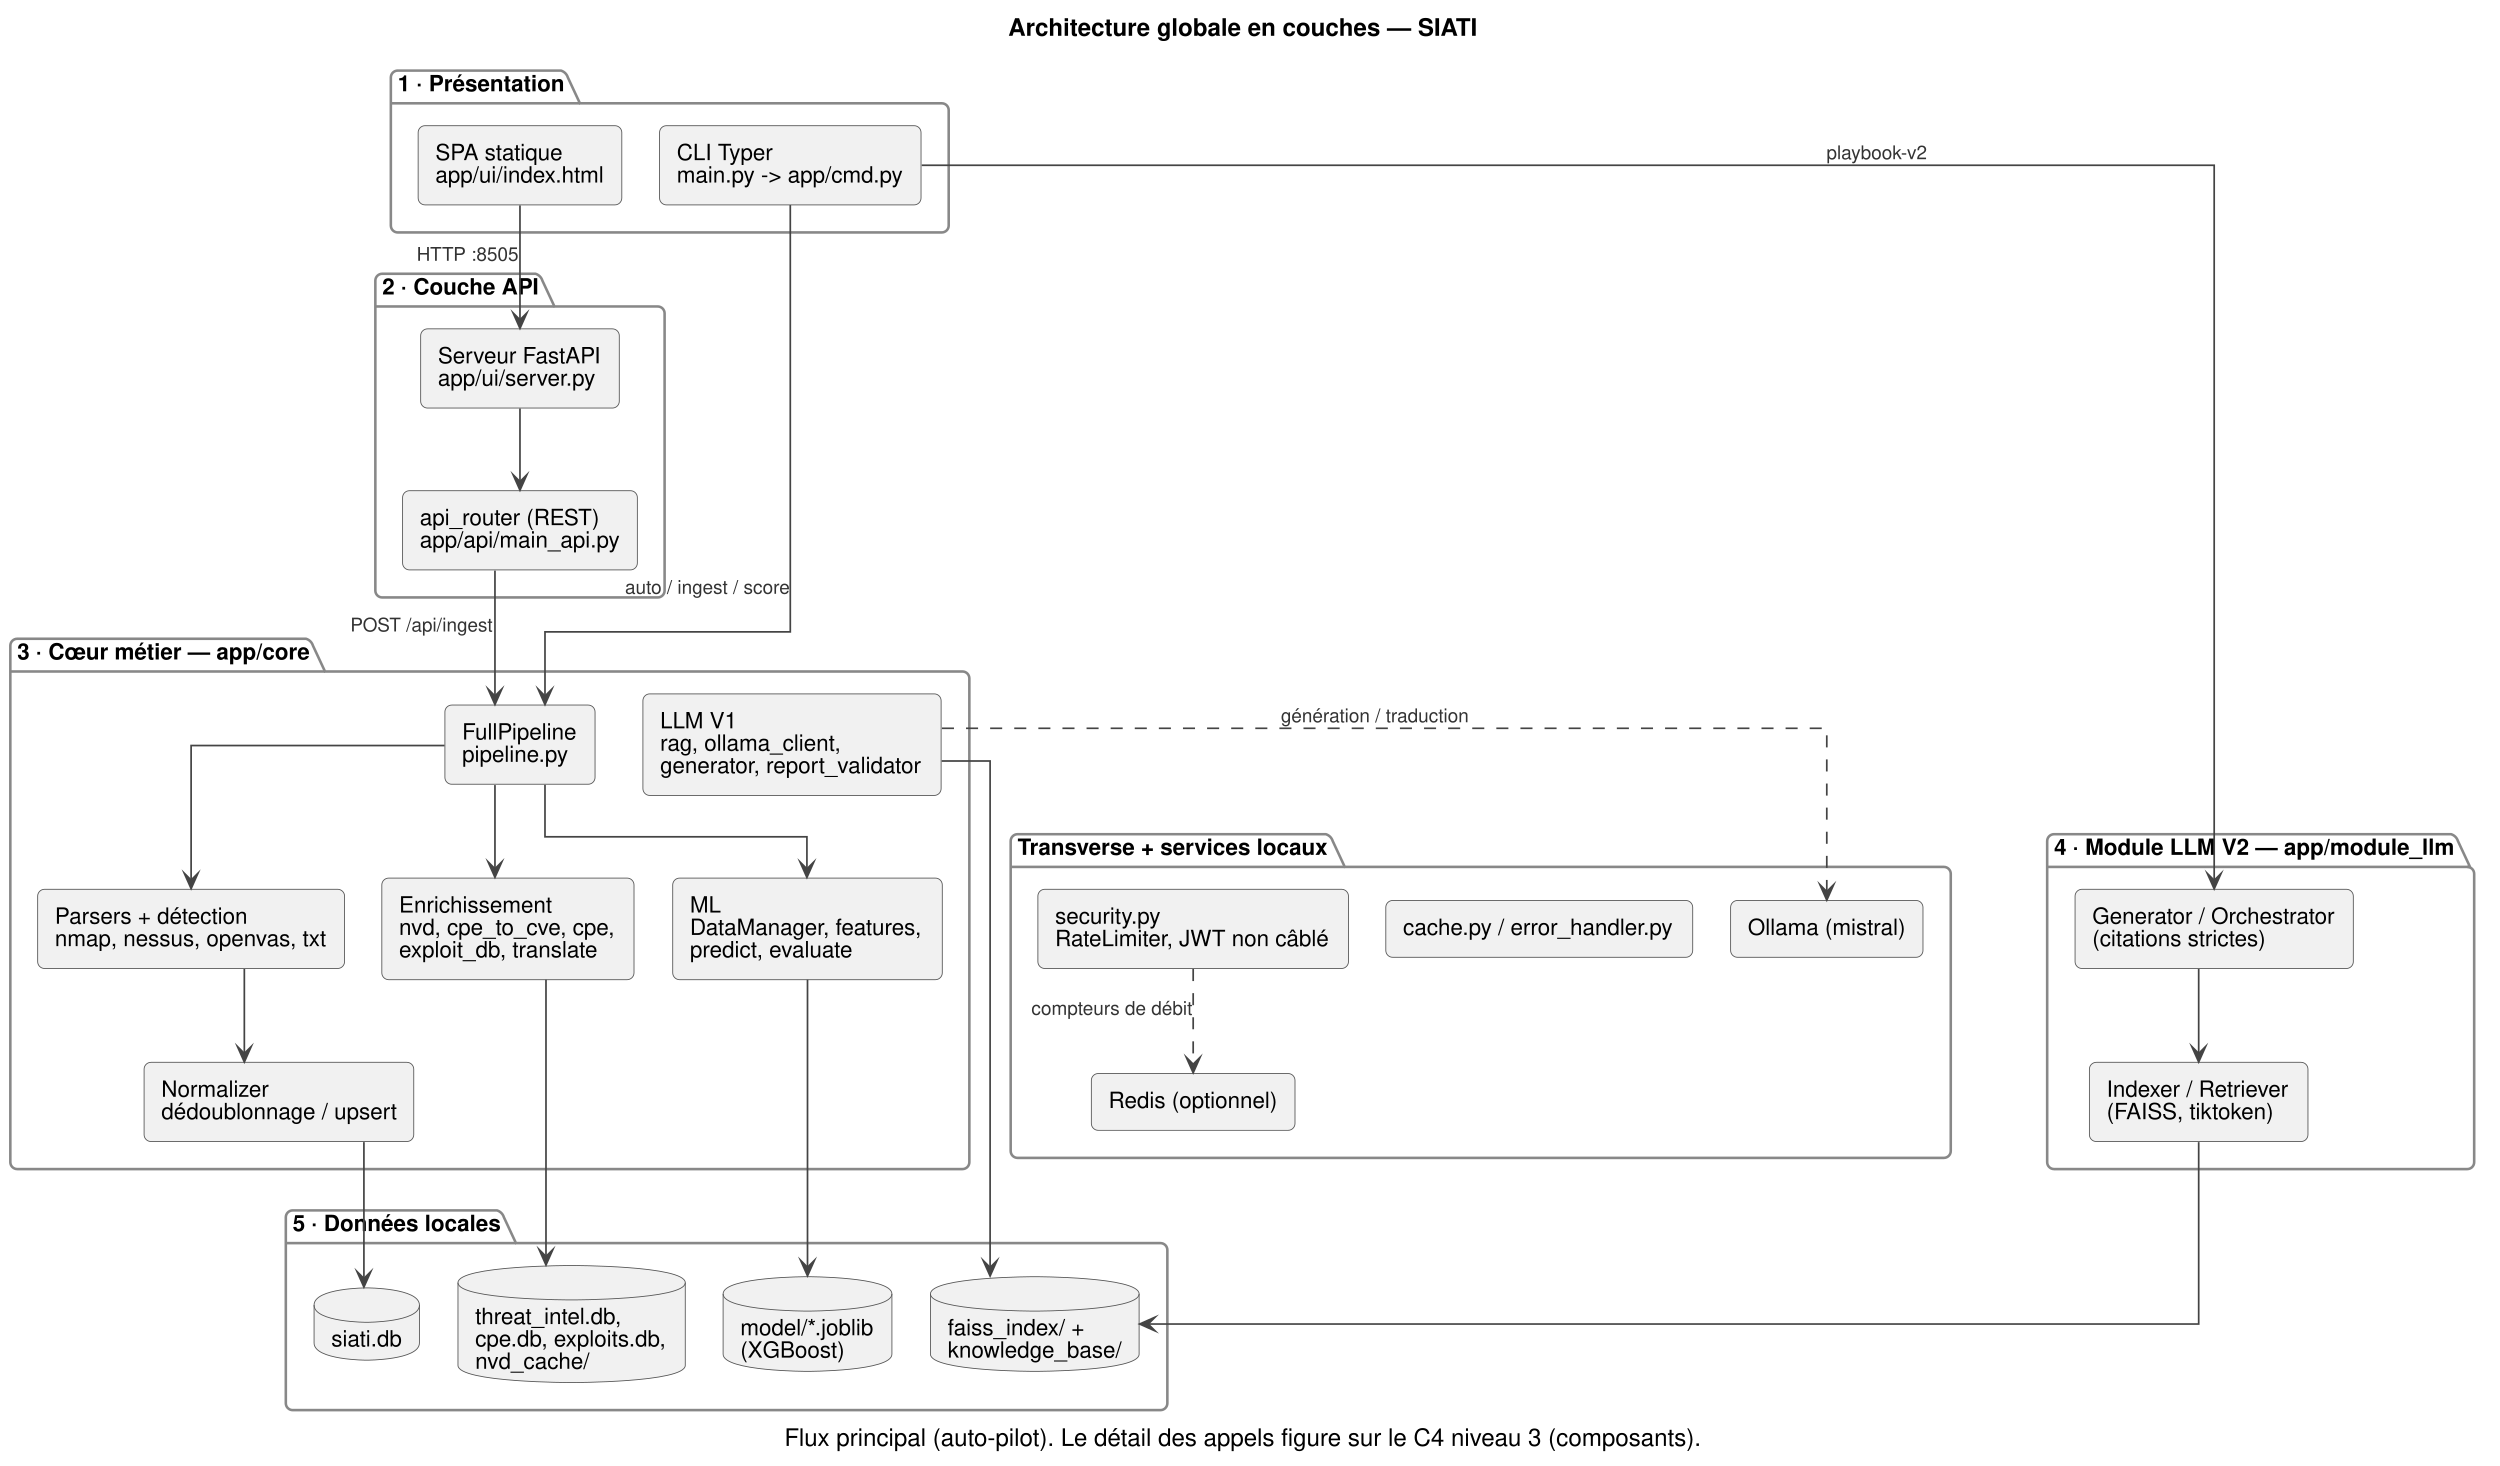
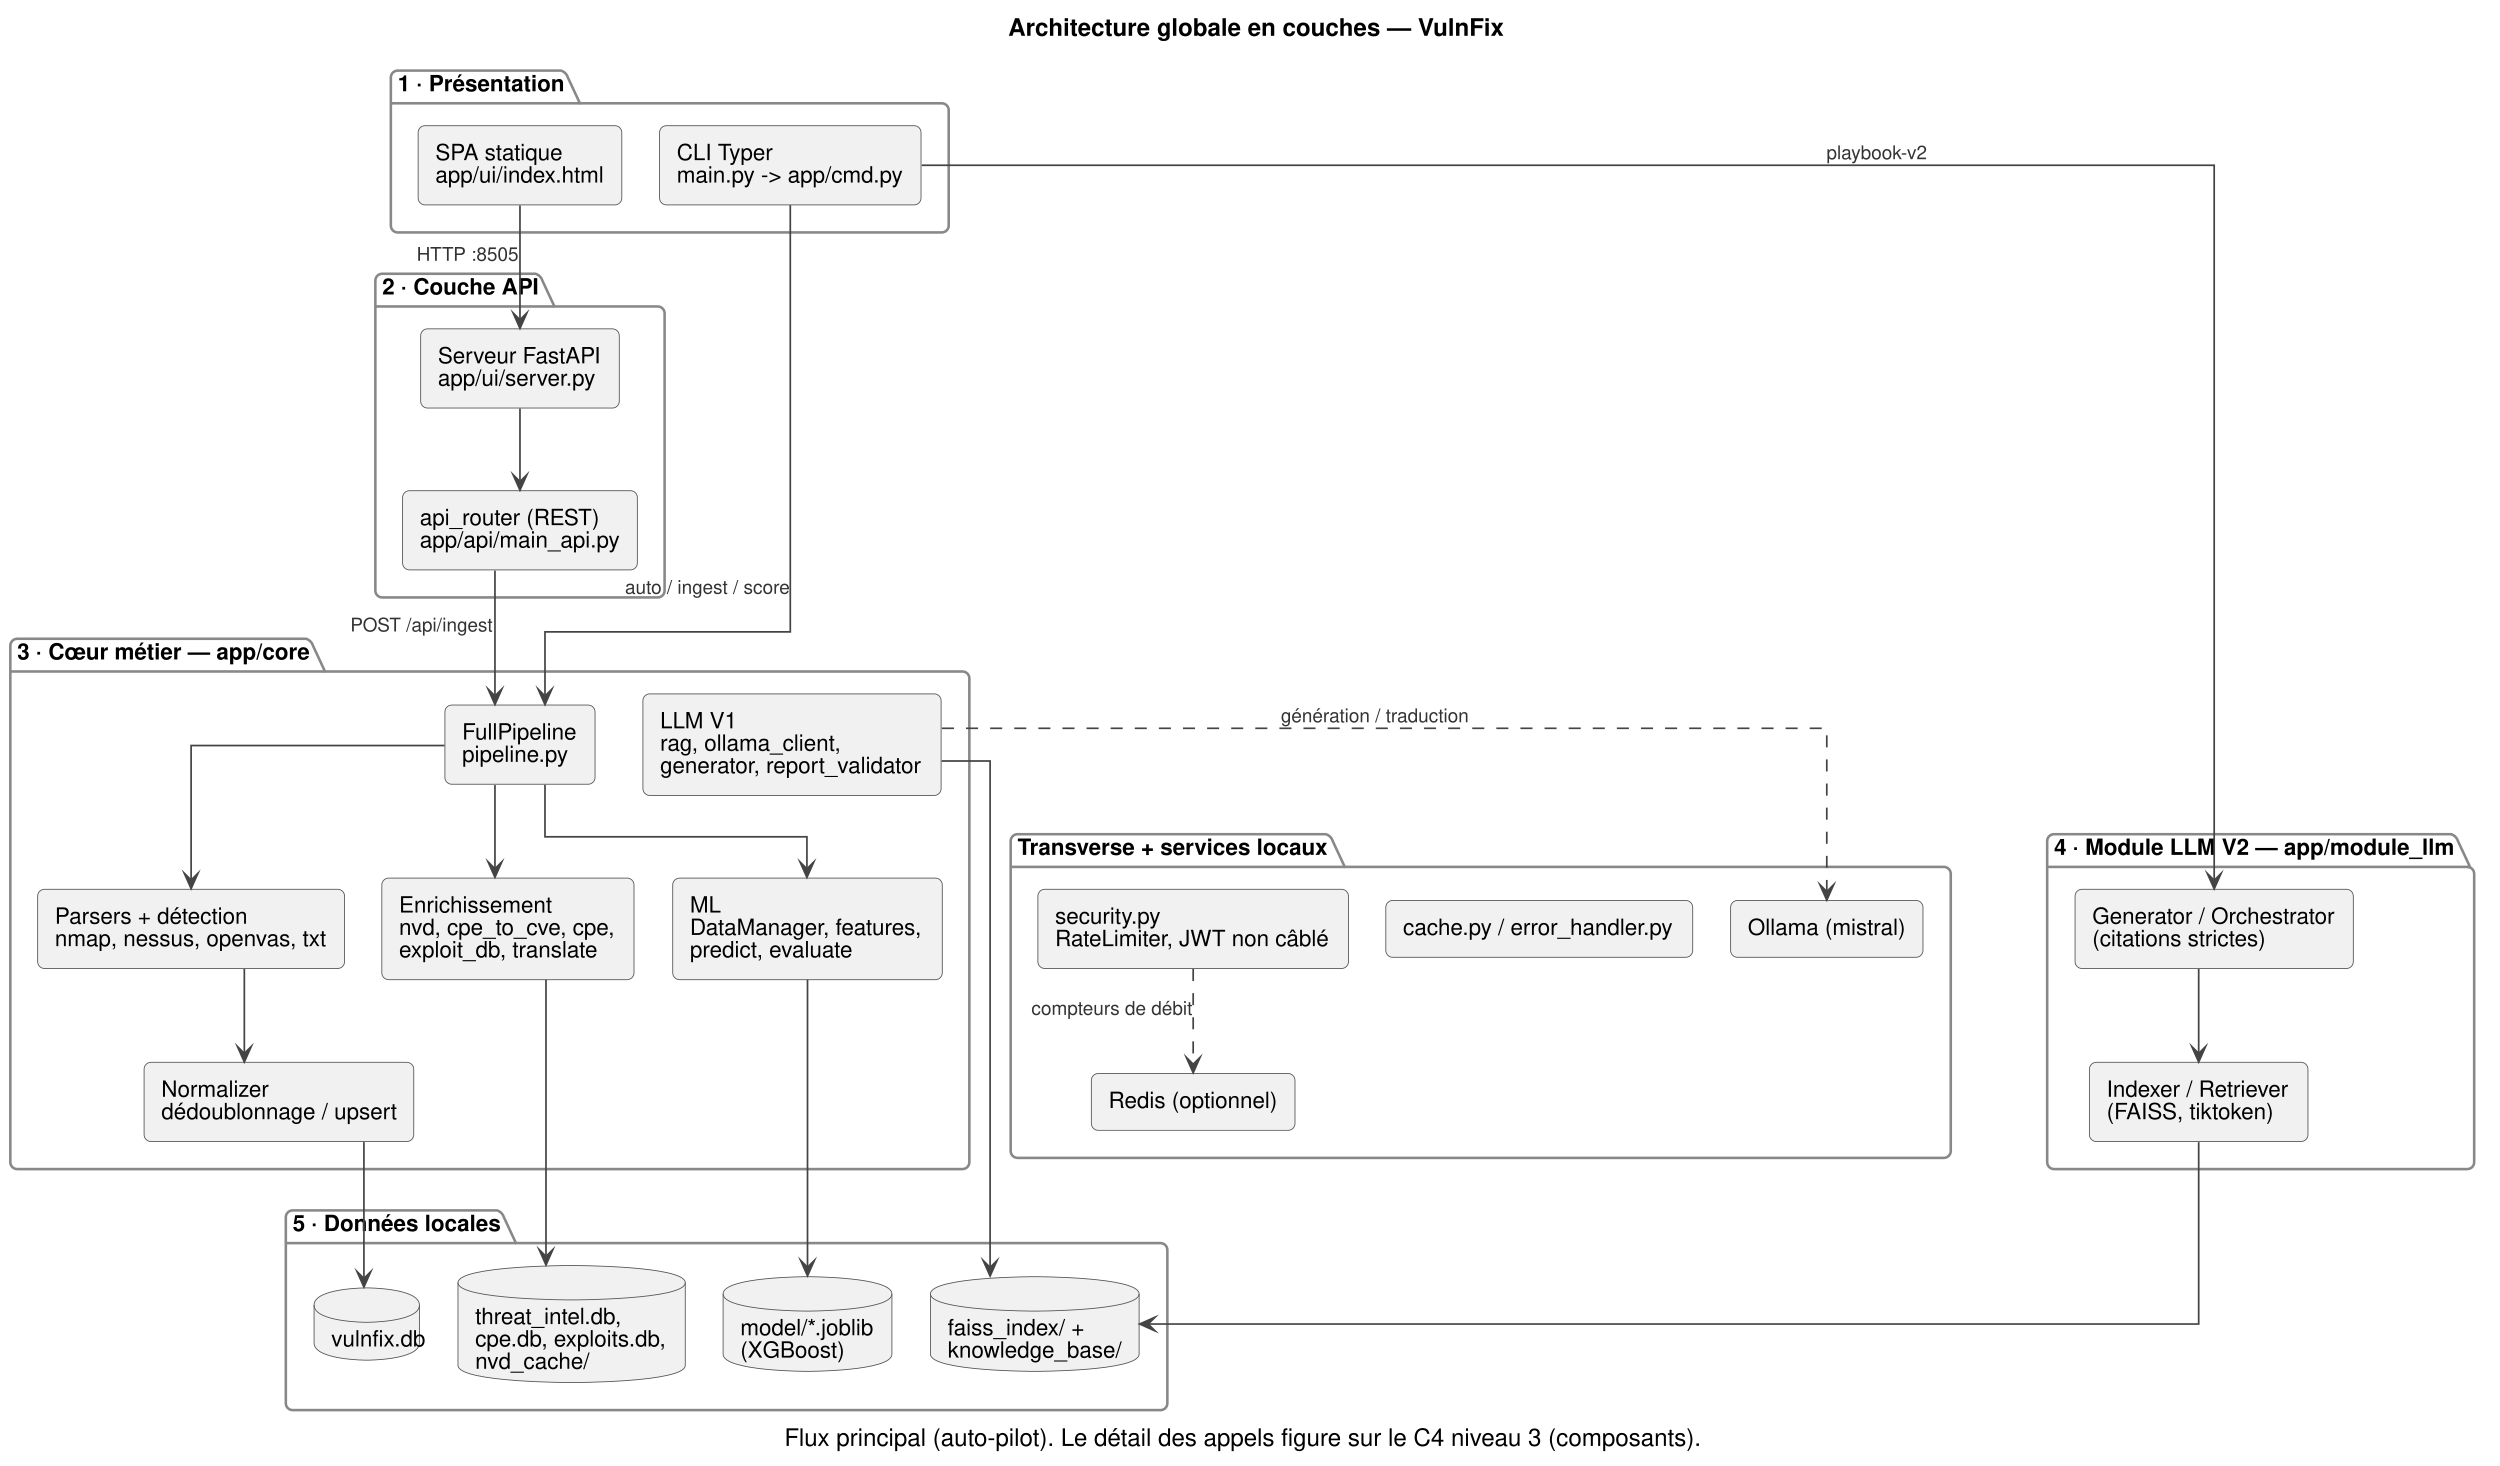
<svg xmlns="http://www.w3.org/2000/svg" contentStyleType="text/css" data-diagram-type="DESCRIPTION" height="851px" preserveAspectRatio="none" style="width:1452px;height:851px;background:#FFFFFF;" version="1.1" viewBox="0 0 1452 851" width="1452px" zoomAndPan="magnify">
  <defs />
  <g>
    <g class="title" data-source-line="2">
-       <text fill="#000000" font-family="Helvetica" font-size="14" font-weight="700" lengthAdjust="spacing" textLength="273.841" x="585.58" y="20.78">Architecture globale en couches — SIATI</text>
+       <text fill="#000000" font-family="Helvetica" font-size="14" font-weight="700" lengthAdjust="spacing" textLength="273.841" x="585.58" y="20.78">Architecture globale en couches — VulnFix</text>
    </g>
    <g class="cluster" data-qualified-name="1 . Pr.sentation" data-source-line="6" id="ent0001">
      <path d="M231,41 L325.808,41 A6,6 0 0 1 329.808,45 L336.808,60 L547,60 A4,4 0 0 1 551,64 L551,131 A4,4 0 0 1 547,135 L231,135 A4,4 0 0 1 227,131 L227,45 A4,4 0 0 1 231,41" fill="none" style="stroke:#888888;stroke-width:1.5;" />
      <line style="stroke:#888888;stroke-width:1.5;" x1="227" x2="336.808" y1="60" y2="60" />
      <text fill="#000000" font-family="Helvetica" font-size="13" font-weight="700" lengthAdjust="spacing" textLength="96.808" x="231" y="53.01">1 · Présentation</text>
    </g>
    <g class="cluster" data-qualified-name="2 . Couche API" data-source-line="12" id="ent0004">
      <path d="M222,159 L311.019,159 A6,6 0 0 1 315.019,163 L322.019,178 L382,178 A4,4 0 0 1 386,182 L386,343 A4,4 0 0 1 382,347 L222,347 A4,4 0 0 1 218,343 L218,163 A4,4 0 0 1 222,159" fill="none" style="stroke:#888888;stroke-width:1.5;" />
      <line style="stroke:#888888;stroke-width:1.5;" x1="218" x2="322.019" y1="178" y2="178" />
      <text fill="#000000" font-family="Helvetica" font-size="13" font-weight="700" lengthAdjust="spacing" textLength="91.019" x="222" y="171.01">2 · Couche API</text>
    </g>
    <g class="cluster" data-qualified-name="3 . C.ur m.tier . app.core" data-source-line="18" id="ent0007">
      <path d="M10,371 L177.762,371 A6,6 0 0 1 181.762,375 L188.762,390 L559,390 A4,4 0 0 1 563,394 L563,675 A4,4 0 0 1 559,679 L10,679 A4,4 0 0 1 6,675 L6,375 A4,4 0 0 1 10,371" fill="none" style="stroke:#888888;stroke-width:1.5;" />
      <line style="stroke:#888888;stroke-width:1.5;" x1="6" x2="188.762" y1="390" y2="390" />
      <text fill="#000000" font-family="Helvetica" font-size="13" font-weight="700" lengthAdjust="spacing" textLength="169.762" x="10" y="383.01">3 · Cœur métier — app/core</text>
    </g>
    <g class="cluster" data-qualified-name="4 . Module LLM V2 . app.module_llm" data-source-line="28" id="ent0014">
      <path d="M1193,484.5 L1423.578,484.5 A6,6 0 0 1 1427.578,488.5 L1434.578,503.5 L1433,503.5 A4,4 0 0 1 1437,507.5 L1437,675 A4,4 0 0 1 1433,679 L1193,679 A4,4 0 0 1 1189,675 L1189,488.5 A4,4 0 0 1 1193,484.5" fill="none" style="stroke:#888888;stroke-width:1.5;" />
      <line style="stroke:#888888;stroke-width:1.5;" x1="1189" x2="1434.578" y1="503.5" y2="503.5" />
      <text fill="#000000" font-family="Helvetica" font-size="13" font-weight="700" lengthAdjust="spacing" textLength="232.578" x="1193" y="496.51">4 · Module LLM V2 — app/module_llm</text>
    </g>
    <g class="cluster" data-qualified-name="5 . Donn.es locales" data-source-line="34" id="ent0017">
      <path d="M170,703 L288.663,703 A6,6 0 0 1 292.663,707 L299.663,722 L674,722 A4,4 0 0 1 678,726 L678,815 A4,4 0 0 1 674,819 L170,819 A4,4 0 0 1 166,815 L166,707 A4,4 0 0 1 170,703" fill="none" style="stroke:#888888;stroke-width:1.5;" />
      <line style="stroke:#888888;stroke-width:1.5;" x1="166" x2="299.663" y1="722" y2="722" />
      <text fill="#000000" font-family="Helvetica" font-size="13" font-weight="700" lengthAdjust="spacing" textLength="120.663" x="170" y="715.01">5 · Données locales</text>
    </g>
    <g class="cluster" data-qualified-name="Transverse . services locaux" data-source-line="42" id="ent0022">
      <path d="M591,484.5 L770.042,484.5 A6,6 0 0 1 774.042,488.5 L781.042,503.5 L1129,503.5 A4,4 0 0 1 1133,507.5 L1133,668.5 A4,4 0 0 1 1129,672.5 L591,672.5 A4,4 0 0 1 587,668.5 L587,488.5 A4,4 0 0 1 591,484.5" fill="none" style="stroke:#888888;stroke-width:1.5;" />
      <line style="stroke:#888888;stroke-width:1.5;" x1="587" x2="781.042" y1="503.5" y2="503.5" />
      <text fill="#000000" font-family="Helvetica" font-size="13" font-weight="700" lengthAdjust="spacing" textLength="181.042" x="591" y="496.51">Transverse + services locaux</text>
    </g>
    <g class="entity" data-qualified-name="1 . Pr.sentation.SPA" data-source-line="7" id="ent0002">
      <rect fill="#F1F1F1" height="46" rx="4" ry="4" style="stroke:#555555;stroke-width:0.5;" width="118.281" x="242.86" y="73" />
      <text fill="#000000" font-family="Helvetica" font-size="13" lengthAdjust="spacing" textLength="75.156" x="252.86" y="93.01">SPA statique</text>
      <text fill="#000000" font-family="Helvetica" font-size="13" lengthAdjust="spacing" textLength="98.281" x="252.86" y="106.01">app/ui/index.html</text>
    </g>
    <g class="entity" data-qualified-name="1 . Pr.sentation.CLI" data-source-line="8" id="ent0003">
      <rect fill="#F1F1F1" height="46" rx="4" ry="4" style="stroke:#555555;stroke-width:0.5;" width="151.866" x="383.07" y="73" />
      <text fill="#000000" font-family="Helvetica" font-size="13" lengthAdjust="spacing" textLength="57.072" x="393.07" y="93.01">CLI Typer</text>
      <text fill="#000000" font-family="Helvetica" font-size="13" lengthAdjust="spacing" textLength="131.866" x="393.07" y="106.01">main.py -&gt; app/cmd.py</text>
    </g>
    <g class="entity" data-qualified-name="2 . Couche API.SRV" data-source-line="13" id="ent0005">
      <rect fill="#F1F1F1" height="46" rx="4" ry="4" style="stroke:#555555;stroke-width:0.5;" width="115.367" x="244.32" y="191" />
      <text fill="#000000" font-family="Helvetica" font-size="13" lengthAdjust="spacing" textLength="95.367" x="254.32" y="211.01">Serveur FastAPI</text>
      <text fill="#000000" font-family="Helvetica" font-size="13" lengthAdjust="spacing" textLength="92.492" x="254.32" y="224.01">app/ui/server.py</text>
    </g>
    <g class="entity" data-qualified-name="2 . Couche API.API" data-source-line="14" id="ent0006">
      <rect fill="#F1F1F1" height="46" rx="4" ry="4" style="stroke:#555555;stroke-width:0.5;" width="136.359" x="233.82" y="285" />
      <text fill="#000000" font-family="Helvetica" font-size="13" lengthAdjust="spacing" textLength="105.479" x="243.82" y="305.01">api_router (REST)</text>
      <text fill="#000000" font-family="Helvetica" font-size="13" lengthAdjust="spacing" textLength="116.359" x="243.82" y="318.01">app/api/main_api.py</text>
    </g>
    <g class="entity" data-qualified-name="3 . C.ur m.tier . app.core.PIPE" data-source-line="19" id="ent0008">
      <rect fill="#F1F1F1" height="46" rx="4" ry="4" style="stroke:#555555;stroke-width:0.5;" width="87.203" x="258.4" y="409.5" />
      <text fill="#000000" font-family="Helvetica" font-size="13" lengthAdjust="spacing" textLength="67.203" x="268.4" y="429.51">FullPipeline</text>
      <text fill="#000000" font-family="Helvetica" font-size="13" lengthAdjust="spacing" textLength="62.156" x="268.4" y="442.51">pipeline.py</text>
    </g>
    <g class="entity" data-qualified-name="3 . C.ur m.tier . app.core.PARSERS" data-source-line="20" id="ent0009">
      <rect fill="#F1F1F1" height="46" rx="4" ry="4" style="stroke:#555555;stroke-width:0.5;" width="178.253" x="21.87" y="516.5" />
      <text fill="#000000" font-family="Helvetica" font-size="13" lengthAdjust="spacing" textLength="112.366" x="31.87" y="536.51">Parsers + détection</text>
      <text fill="#000000" font-family="Helvetica" font-size="13" lengthAdjust="spacing" textLength="158.253" x="31.87" y="549.51">nmap, nessus, openvas, txt</text>
    </g>
    <g class="entity" data-qualified-name="3 . C.ur m.tier . app.core.NORM" data-source-line="21" id="ent0010">
      <rect fill="#F1F1F1" height="46" rx="4" ry="4" style="stroke:#555555;stroke-width:0.5;" width="156.614" x="83.69" y="617" />
      <text fill="#000000" font-family="Helvetica" font-size="13" lengthAdjust="spacing" textLength="62.842" x="93.69" y="637.01">Normalizer</text>
      <text fill="#000000" font-family="Helvetica" font-size="13" lengthAdjust="spacing" textLength="136.614" x="93.69" y="650.01">dédoublonnage / upsert</text>
    </g>
    <g class="entity" data-qualified-name="3 . C.ur m.tier . app.core.ENR" data-source-line="22" id="ent0011">
      <rect fill="#F1F1F1" height="59" rx="4" ry="4" style="stroke:#555555;stroke-width:0.5;" width="146.471" x="221.76" y="510" />
      <text fill="#000000" font-family="Helvetica" font-size="13" lengthAdjust="spacing" textLength="88.867" x="231.76" y="530.01">Enrichissement</text>
      <text fill="#000000" font-family="Helvetica" font-size="13" lengthAdjust="spacing" textLength="126.471" x="231.76" y="543.01">nvd, cpe_to_cve, cpe,</text>
      <text fill="#000000" font-family="Helvetica" font-size="13" lengthAdjust="spacing" textLength="116.353" x="231.76" y="556.01">exploit_db, translate</text>
    </g>
    <g class="entity" data-qualified-name="3 . C.ur m.tier . app.core.ML" data-source-line="23" id="ent0012">
      <rect fill="#F1F1F1" height="59" rx="4" ry="4" style="stroke:#555555;stroke-width:0.5;" width="156.576" x="390.71" y="510" />
      <text fill="#000000" font-family="Helvetica" font-size="13" lengthAdjust="spacing" textLength="18.059" x="400.71" y="530.01">ML</text>
      <text fill="#000000" font-family="Helvetica" font-size="13" lengthAdjust="spacing" textLength="136.576" x="400.71" y="543.01">DataManager, features,</text>
      <text fill="#000000" font-family="Helvetica" font-size="13" lengthAdjust="spacing" textLength="95.393" x="400.71" y="556.01">predict, evaluate</text>
    </g>
    <g class="entity" data-qualified-name="3 . C.ur m.tier . app.core.LLM1" data-source-line="24" id="ent0013">
      <rect fill="#F1F1F1" height="59" rx="4" ry="4" style="stroke:#555555;stroke-width:0.5;" width="173.201" x="373.4" y="403" />
      <text fill="#000000" font-family="Helvetica" font-size="13" lengthAdjust="spacing" textLength="44.802" x="383.4" y="423.01">LLM V1</text>
      <text fill="#000000" font-family="Helvetica" font-size="13" lengthAdjust="spacing" textLength="105.498" x="383.4" y="436.01">rag, ollama_client,</text>
      <text fill="#000000" font-family="Helvetica" font-size="13" lengthAdjust="spacing" textLength="153.201" x="383.4" y="449.01">generator, report_validator</text>
    </g>
    <g class="entity" data-qualified-name="4 . Module LLM V2 . app.module_llm.RAG2" data-source-line="29" id="ent0015">
      <rect fill="#F1F1F1" height="46" rx="4" ry="4" style="stroke:#555555;stroke-width:0.5;" width="126.933" x="1213.53" y="617" />
      <text fill="#000000" font-family="Helvetica" font-size="13" lengthAdjust="spacing" textLength="106.933" x="1223.53" y="637.01">Indexer / Retriever</text>
      <text fill="#000000" font-family="Helvetica" font-size="13" lengthAdjust="spacing" textLength="98.249" x="1223.53" y="650.01">(FAISS, tiktoken)</text>
    </g>
    <g class="entity" data-qualified-name="4 . Module LLM V2 . app.module_llm.GEN2" data-source-line="30" id="ent0016">
      <rect fill="#F1F1F1" height="46" rx="4" ry="4" style="stroke:#555555;stroke-width:0.5;" width="161.61" x="1205.2" y="516.5" />
      <text fill="#000000" font-family="Helvetica" font-size="13" lengthAdjust="spacing" textLength="141.61" x="1215.2" y="536.51">Generator / Orchestrator</text>
      <text fill="#000000" font-family="Helvetica" font-size="13" lengthAdjust="spacing" textLength="101.131" x="1215.2" y="549.51">(citations strictes)</text>
    </g>
    <g class="entity" data-qualified-name="5 . Donn.es locales.DB" data-source-line="35" id="ent0018">
      <path d="M182.41,758 C182.41,748 213.005,748 213.005,748 C213.005,748 243.6,748 243.6,758 L243.6,780 C243.6,790 213.005,790 213.005,790 C213.005,790 182.41,790 182.41,780 L182.41,758" fill="#F1F1F1" style="stroke:#555555;stroke-width:0.5;" />
      <path d="M182.41,758 C182.41,768 213.005,768 213.005,768 C213.005,768 243.6,768 243.6,758" fill="none" style="stroke:#555555;stroke-width:0.5;" />
-       <text fill="#000000" font-family="Helvetica" font-size="13" lengthAdjust="spacing" textLength="41.19" x="192.41" y="782.01">siati.db</text>
+       <text fill="#000000" font-family="Helvetica" font-size="13" lengthAdjust="spacing" textLength="41.19" x="192.41" y="782.01">vulnfix.db</text>
    </g>
    <g class="entity" data-qualified-name="5 . Donn.es locales.INTEL" data-source-line="36" id="ent0019">
      <path d="M265.99,745 C265.99,735 331.998,735 331.998,735 C331.998,735 398.007,735 398.007,745 L398.007,793 C398.007,803 331.998,803 331.998,803 C331.998,803 265.99,803 265.99,793 L265.99,745" fill="#F1F1F1" style="stroke:#555555;stroke-width:0.5;" />
      <path d="M265.99,745 C265.99,755 331.998,755 331.998,755 C331.998,755 398.007,755 398.007,745" fill="none" style="stroke:#555555;stroke-width:0.5;" />
      <text fill="#000000" font-family="Helvetica" font-size="13" lengthAdjust="spacing" textLength="86.004" x="275.99" y="769.01">threat_intel.db,</text>
      <text fill="#000000" font-family="Helvetica" font-size="13" lengthAdjust="spacing" textLength="112.017" x="275.99" y="782.01">cpe.db, exploits.db,</text>
      <text fill="#000000" font-family="Helvetica" font-size="13" lengthAdjust="spacing" textLength="66.492" x="275.99" y="795.01">nvd_cache/</text>
    </g>
    <g class="entity" data-qualified-name="5 . Donn.es locales.FAISSDB" data-source-line="37" id="ent0020">
      <path d="M540.41,751.5 C540.41,741.5 601.004,741.5 601.004,741.5 C601.004,741.5 661.598,741.5 661.598,751.5 L661.598,786.5 C661.598,796.5 601.004,796.5 601.004,796.5 C601.004,796.5 540.41,796.5 540.41,786.5 L540.41,751.5" fill="#F1F1F1" style="stroke:#555555;stroke-width:0.5;" />
      <path d="M540.41,751.5 C540.41,761.5 601.004,761.5 601.004,761.5 C601.004,761.5 661.598,761.5 661.598,751.5" fill="none" style="stroke:#555555;stroke-width:0.5;" />
      <text fill="#000000" font-family="Helvetica" font-size="13" lengthAdjust="spacing" textLength="79.853" x="550.41" y="775.51">faiss_index/ +</text>
      <text fill="#000000" font-family="Helvetica" font-size="13" lengthAdjust="spacing" textLength="101.188" x="550.41" y="788.51">knowledge_base/</text>
    </g>
    <g class="entity" data-qualified-name="5 . Donn.es locales.MODELS" data-source-line="38" id="ent0021">
      <path d="M419.98,751.5 C419.98,741.5 469.002,741.5 469.002,741.5 C469.002,741.5 518.024,741.5 518.024,751.5 L518.024,786.5 C518.024,796.5 469.002,796.5 469.002,796.5 C469.002,796.5 419.98,796.5 419.98,786.5 L419.98,751.5" fill="#F1F1F1" style="stroke:#555555;stroke-width:0.5;" />
      <path d="M419.98,751.5 C419.98,761.5 469.002,761.5 469.002,761.5 C469.002,761.5 518.024,761.5 518.024,751.5" fill="none" style="stroke:#555555;stroke-width:0.5;" />
      <text fill="#000000" font-family="Helvetica" font-size="13" lengthAdjust="spacing" textLength="78.044" x="429.98" y="775.51">model/*.joblib</text>
      <text fill="#000000" font-family="Helvetica" font-size="13" lengthAdjust="spacing" textLength="60.684" x="429.98" y="788.51">(XGBoost)</text>
    </g>
    <g class="entity" data-qualified-name="Transverse . services locaux.SEC" data-source-line="43" id="ent0023">
      <rect fill="#F1F1F1" height="46" rx="4" ry="4" style="stroke:#555555;stroke-width:0.5;" width="180.393" x="602.8" y="516.5" />
      <text fill="#000000" font-family="Helvetica" font-size="13" lengthAdjust="spacing" textLength="62.131" x="612.8" y="536.51">security.py</text>
      <text fill="#000000" font-family="Helvetica" font-size="13" lengthAdjust="spacing" textLength="160.393" x="612.8" y="549.51">RateLimiter, JWT non câblé</text>
    </g>
    <g class="entity" data-qualified-name="Transverse . services locaux.CACHE" data-source-line="44" id="ent0024">
      <rect fill="#F1F1F1" height="33" rx="4" ry="4" style="stroke:#555555;stroke-width:0.5;" width="178.253" x="804.87" y="523" />
      <text fill="#000000" font-family="Helvetica" font-size="13" lengthAdjust="spacing" textLength="158.253" x="814.87" y="543.01">cache.py / error_handler.py</text>
    </g>
    <g class="entity" data-qualified-name="Transverse . services locaux.OLLAMA" data-source-line="45" id="ent0025">
      <rect fill="#F1F1F1" height="33" rx="4" ry="4" style="stroke:#555555;stroke-width:0.5;" width="111.724" x="1005.14" y="523" />
      <text fill="#000000" font-family="Helvetica" font-size="13" lengthAdjust="spacing" textLength="91.724" x="1015.14" y="543.01">Ollama (mistral)</text>
    </g>
    <g class="entity" data-qualified-name="Transverse . services locaux.REDIS" data-source-line="46" id="ent0026">
      <rect fill="#F1F1F1" height="33" rx="4" ry="4" style="stroke:#555555;stroke-width:0.5;" width="118.274" x="633.86" y="623.5" />
      <text fill="#000000" font-family="Helvetica" font-size="13" lengthAdjust="spacing" textLength="98.274" x="643.86" y="643.51">Redis (optionnel)</text>
    </g>
    <g class="link" data-entity-1="ent0002" data-entity-2="ent0005" data-link-type="dependency" data-source-line="50" id="lnk27">
      <path d="M302,119.31 C302,140 302,165.06 302,185.74" fill="none" id="SPA-to-SRV" style="stroke:#444444;stroke-width:1;" />
      <polygon fill="#444444" points="302,190.74,306,181.74,302,185.74,298,181.74,302,190.74" style="stroke:#444444;stroke-width:1;stroke-linejoin:miter;stroke-miterlimit:10;" />
      <text fill="#333333" font-family="Helvetica" font-size="11" lengthAdjust="spacing" textLength="59.302" x="242" y="151.49">HTTP :8505</text>
    </g>
    <g class="link" data-entity-1="ent0005" data-entity-2="ent0006" data-link-type="dependency" data-source-line="51" id="lnk28">
      <path d="M302,237.24 C302,251.7 302,265.23 302,279.71" fill="none" id="SRV-to-API" style="stroke:#444444;stroke-width:1;" />
      <polygon fill="#444444" points="302,284.71,306,275.71,302,279.71,298,275.71,302,284.71" style="stroke:#444444;stroke-width:1;stroke-linejoin:miter;stroke-miterlimit:10;" />
    </g>
    <g class="link" data-entity-1="ent0003" data-entity-2="ent0008" data-link-type="dependency" data-source-line="52" id="lnk29">
      <path d="M459,119.11 C459,184.64 459,367 459,367 C459,367 316.53,367 316.53,367 C316.53,367 316.53,385.4 316.53,404.22" fill="none" id="CLI-to-PIPE" style="stroke:#444444;stroke-width:1;" />
      <polygon fill="#444444" points="316.53,409.22,320.53,400.22,316.53,404.22,312.53,400.22,316.53,409.22" style="stroke:#444444;stroke-width:1;stroke-linejoin:miter;stroke-miterlimit:10;" />
      <text fill="#333333" font-family="Helvetica" font-size="11" lengthAdjust="spacing" textLength="95.998" x="363" y="344.87">auto / ingest / score</text>
    </g>
    <g class="link" data-entity-1="ent0003" data-entity-2="ent0016" data-link-type="dependency" data-source-line="53" id="lnk30">
      <path d="M535.32,96 C740.05,96 1286,96 1286,96 C1286,96 1286,420.03 1286,511.28" fill="none" id="CLI-to-GEN2" style="stroke:#444444;stroke-width:1;" />
      <polygon fill="#444444" points="1286,516.28,1290,507.28,1286,511.28,1282,507.28,1286,516.28" style="stroke:#444444;stroke-width:1;stroke-linejoin:miter;stroke-miterlimit:10;" />
      <text fill="#333333" font-family="Helvetica" font-size="11" lengthAdjust="spacing" textLength="59.313" x="1060.8" y="92.47">playbook-v2</text>
    </g>
    <g class="link" data-entity-1="ent0006" data-entity-2="ent0008" data-link-type="dependency" data-source-line="54" id="lnk31">
      <path d="M287.47,331.42 C287.47,353.68 287.47,381.96 287.47,404.19" fill="none" id="API-to-PIPE" style="stroke:#444444;stroke-width:1;" />
      <polygon fill="#444444" points="287.47,409.19,291.47,400.19,287.47,404.19,283.47,400.19,287.47,409.19" style="stroke:#444444;stroke-width:1;stroke-linejoin:miter;stroke-miterlimit:10;" />
      <text fill="#333333" font-family="Helvetica" font-size="11" lengthAdjust="spacing" textLength="83.15" x="203.47" y="366.77">POST /api/ingest</text>
    </g>
    <g class="link" data-entity-1="ent0008" data-entity-2="ent0009" data-link-type="dependency" data-source-line="57" id="lnk32">
      <path d="M258.18,433 C201.79,433 111,433 111,433 C111,433 111,479.78 111,511.13" fill="none" id="PIPE-to-PARSERS" style="stroke:#444444;stroke-width:1;" />
      <polygon fill="#444444" points="111,516.13,115,507.13,111,511.13,107,507.13,111,516.13" style="stroke:#444444;stroke-width:1;stroke-linejoin:miter;stroke-miterlimit:10;" />
    </g>
    <g class="link" data-entity-1="ent0009" data-entity-2="ent0010" data-link-type="dependency" data-source-line="58" id="lnk33">
      <path d="M141.91,562.81 C141.91,579.05 141.91,595.61 141.91,611.82" fill="none" id="PARSERS-to-NORM" style="stroke:#444444;stroke-width:1;" />
      <polygon fill="#444444" points="141.91,616.82,145.91,607.82,141.91,611.82,137.91,607.82,141.91,616.82" style="stroke:#444444;stroke-width:1;stroke-linejoin:miter;stroke-miterlimit:10;" />
    </g>
    <g class="link" data-entity-1="ent0008" data-entity-2="ent0011" data-link-type="dependency" data-source-line="59" id="lnk34">
      <path d="M287.47,455.98 C287.47,471.73 287.47,487.61 287.47,504.55" fill="none" id="PIPE-to-ENR" style="stroke:#444444;stroke-width:1;" />
      <polygon fill="#444444" points="287.47,509.55,291.47,500.55,287.47,504.55,283.47,500.55,287.47,509.55" style="stroke:#444444;stroke-width:1;stroke-linejoin:miter;stroke-miterlimit:10;" />
    </g>
    <g class="link" data-entity-1="ent0008" data-entity-2="ent0012" data-link-type="dependency" data-source-line="60" id="lnk35">
      <path d="M316.53,455.81 C316.53,470.23 316.53,486 316.53,486 C316.53,486 468.66,486 468.66,486 C468.66,486 468.66,492.37 468.66,504.62" fill="none" id="PIPE-to-ML" style="stroke:#444444;stroke-width:1;" />
      <polygon fill="#444444" points="468.66,509.62,472.66,500.62,468.66,504.62,464.66,500.62,468.66,509.62" style="stroke:#444444;stroke-width:1;stroke-linejoin:miter;stroke-miterlimit:10;" />
    </g>
    <g class="link" data-entity-1="ent0016" data-entity-2="ent0015" data-link-type="dependency" data-source-line="61" id="lnk36">
      <path d="M1277,562.81 C1277,579.05 1277,595.61 1277,611.82" fill="none" id="GEN2-to-RAG2" style="stroke:#444444;stroke-width:1;" />
      <polygon fill="#444444" points="1277,616.82,1281,607.82,1277,611.82,1273,607.82,1277,616.82" style="stroke:#444444;stroke-width:1;stroke-linejoin:miter;stroke-miterlimit:10;" />
    </g>
    <g class="link" data-entity-1="ent0010" data-entity-2="ent0018" data-link-type="dependency" data-source-line="64" id="lnk37">
      <path d="M211.36,663.36 C211.36,687.32 211.36,719.28 211.36,742.53" fill="none" id="NORM-to-DB" style="stroke:#444444;stroke-width:1;" />
      <polygon fill="#444444" points="211.36,747.53,215.36,738.53,211.36,742.53,207.36,738.53,211.36,747.53" style="stroke:#444444;stroke-width:1;stroke-linejoin:miter;stroke-miterlimit:10;" />
    </g>
    <g class="link" data-entity-1="ent0011" data-entity-2="ent0019" data-link-type="dependency" data-source-line="65" id="lnk38">
      <path d="M317.11,569.03 C317.11,611.53 317.11,684.74 317.11,729.72" fill="none" id="ENR-to-INTEL" style="stroke:#444444;stroke-width:1;" />
      <polygon fill="#444444" points="317.11,734.72,321.11,725.72,317.11,729.72,313.11,725.72,317.11,734.72" style="stroke:#444444;stroke-width:1;stroke-linejoin:miter;stroke-miterlimit:10;" />
    </g>
    <g class="link" data-entity-1="ent0012" data-entity-2="ent0021" data-link-type="dependency" data-source-line="66" id="lnk39">
      <path d="M469,569.03 C469,613.58 469,692.4 469,736.02" fill="none" id="ML-to-MODELS" style="stroke:#444444;stroke-width:1;" />
      <polygon fill="#444444" points="469,741.02,473,732.02,469,736.02,465,732.02,469,741.02" style="stroke:#444444;stroke-width:1;stroke-linejoin:miter;stroke-miterlimit:10;" />
    </g>
    <g class="link" data-entity-1="ent0013" data-entity-2="ent0020" data-link-type="dependency" data-source-line="67" id="lnk40">
      <path d="M546.9,442 C563.1,442 575.05,442 575.05,442 C575.05,442 575.05,657.04 575.05,736.12" fill="none" id="LLM1-to-FAISSDB" style="stroke:#444444;stroke-width:1;" />
      <polygon fill="#444444" points="575.05,741.12,579.05,732.12,575.05,736.12,571.05,732.12,575.05,741.12" style="stroke:#444444;stroke-width:1;stroke-linejoin:miter;stroke-miterlimit:10;" />
    </g>
    <g class="link" data-entity-1="ent0015" data-entity-2="ent0020" data-link-type="dependency" data-source-line="68" id="lnk41">
      <path d="M1277,663.36 C1277,700.54 1277,769 1277,769 C1277,769 833.05,769 666.88,769" fill="none" id="RAG2-to-FAISSDB" style="stroke:#444444;stroke-width:1;" />
      <polygon fill="#444444" points="661.88,769,670.88,773,666.88,769,670.88,765,661.88,769" style="stroke:#444444;stroke-width:1;stroke-linejoin:miter;stroke-miterlimit:10;" />
    </g>
    <g class="link" data-entity-1="ent0013" data-entity-2="ent0025" data-link-type="dependency" data-source-line="71" id="lnk42">
      <path d="M547.07,423 C713.63,423 1061,423 1061,423 C1061,423 1061,485.6 1061,517.81" fill="none" id="LLM1-to-OLLAMA" style="stroke:#444444;stroke-width:1;stroke-dasharray:7,7;" />
      <polygon fill="#444444" points="1061,522.81,1065,513.81,1061,517.81,1057,513.81,1061,522.81" style="stroke:#444444;stroke-width:1;stroke-linejoin:miter;stroke-miterlimit:10;" />
      <text fill="#333333" font-family="Helvetica" font-size="11" lengthAdjust="spacing" textLength="109.463" x="743.94" y="419.47">génération / traduction</text>
    </g>
    <g class="link" data-entity-1="ent0023" data-entity-2="ent0026" data-link-type="dependency" data-source-line="72" id="lnk43">
      <path d="M693,562.81 C693,581.25 693,601.56 693,618.09" fill="none" id="SEC-to-REDIS" style="stroke:#444444;stroke-width:1;stroke-dasharray:7,7;" />
      <polygon fill="#444444" points="693,623.09,697,614.09,693,618.09,689,614.09,693,623.09" style="stroke:#444444;stroke-width:1;stroke-linejoin:miter;stroke-miterlimit:10;" />
      <text fill="#333333" font-family="Helvetica" font-size="11" lengthAdjust="spacing" textLength="93.554" x="599" y="589.42">compteurs de débit</text>
    </g>
    <g class="caption" data-source-line="3">
      <text fill="#000000" font-family="Helvetica" font-size="14" lengthAdjust="spacing" textLength="533.825" x="455.587" y="839.78">Flux principal (auto-pilot). Le détail des appels figure sur le C4 niveau 3 (composants).</text>
    </g>
  </g>
</svg>
